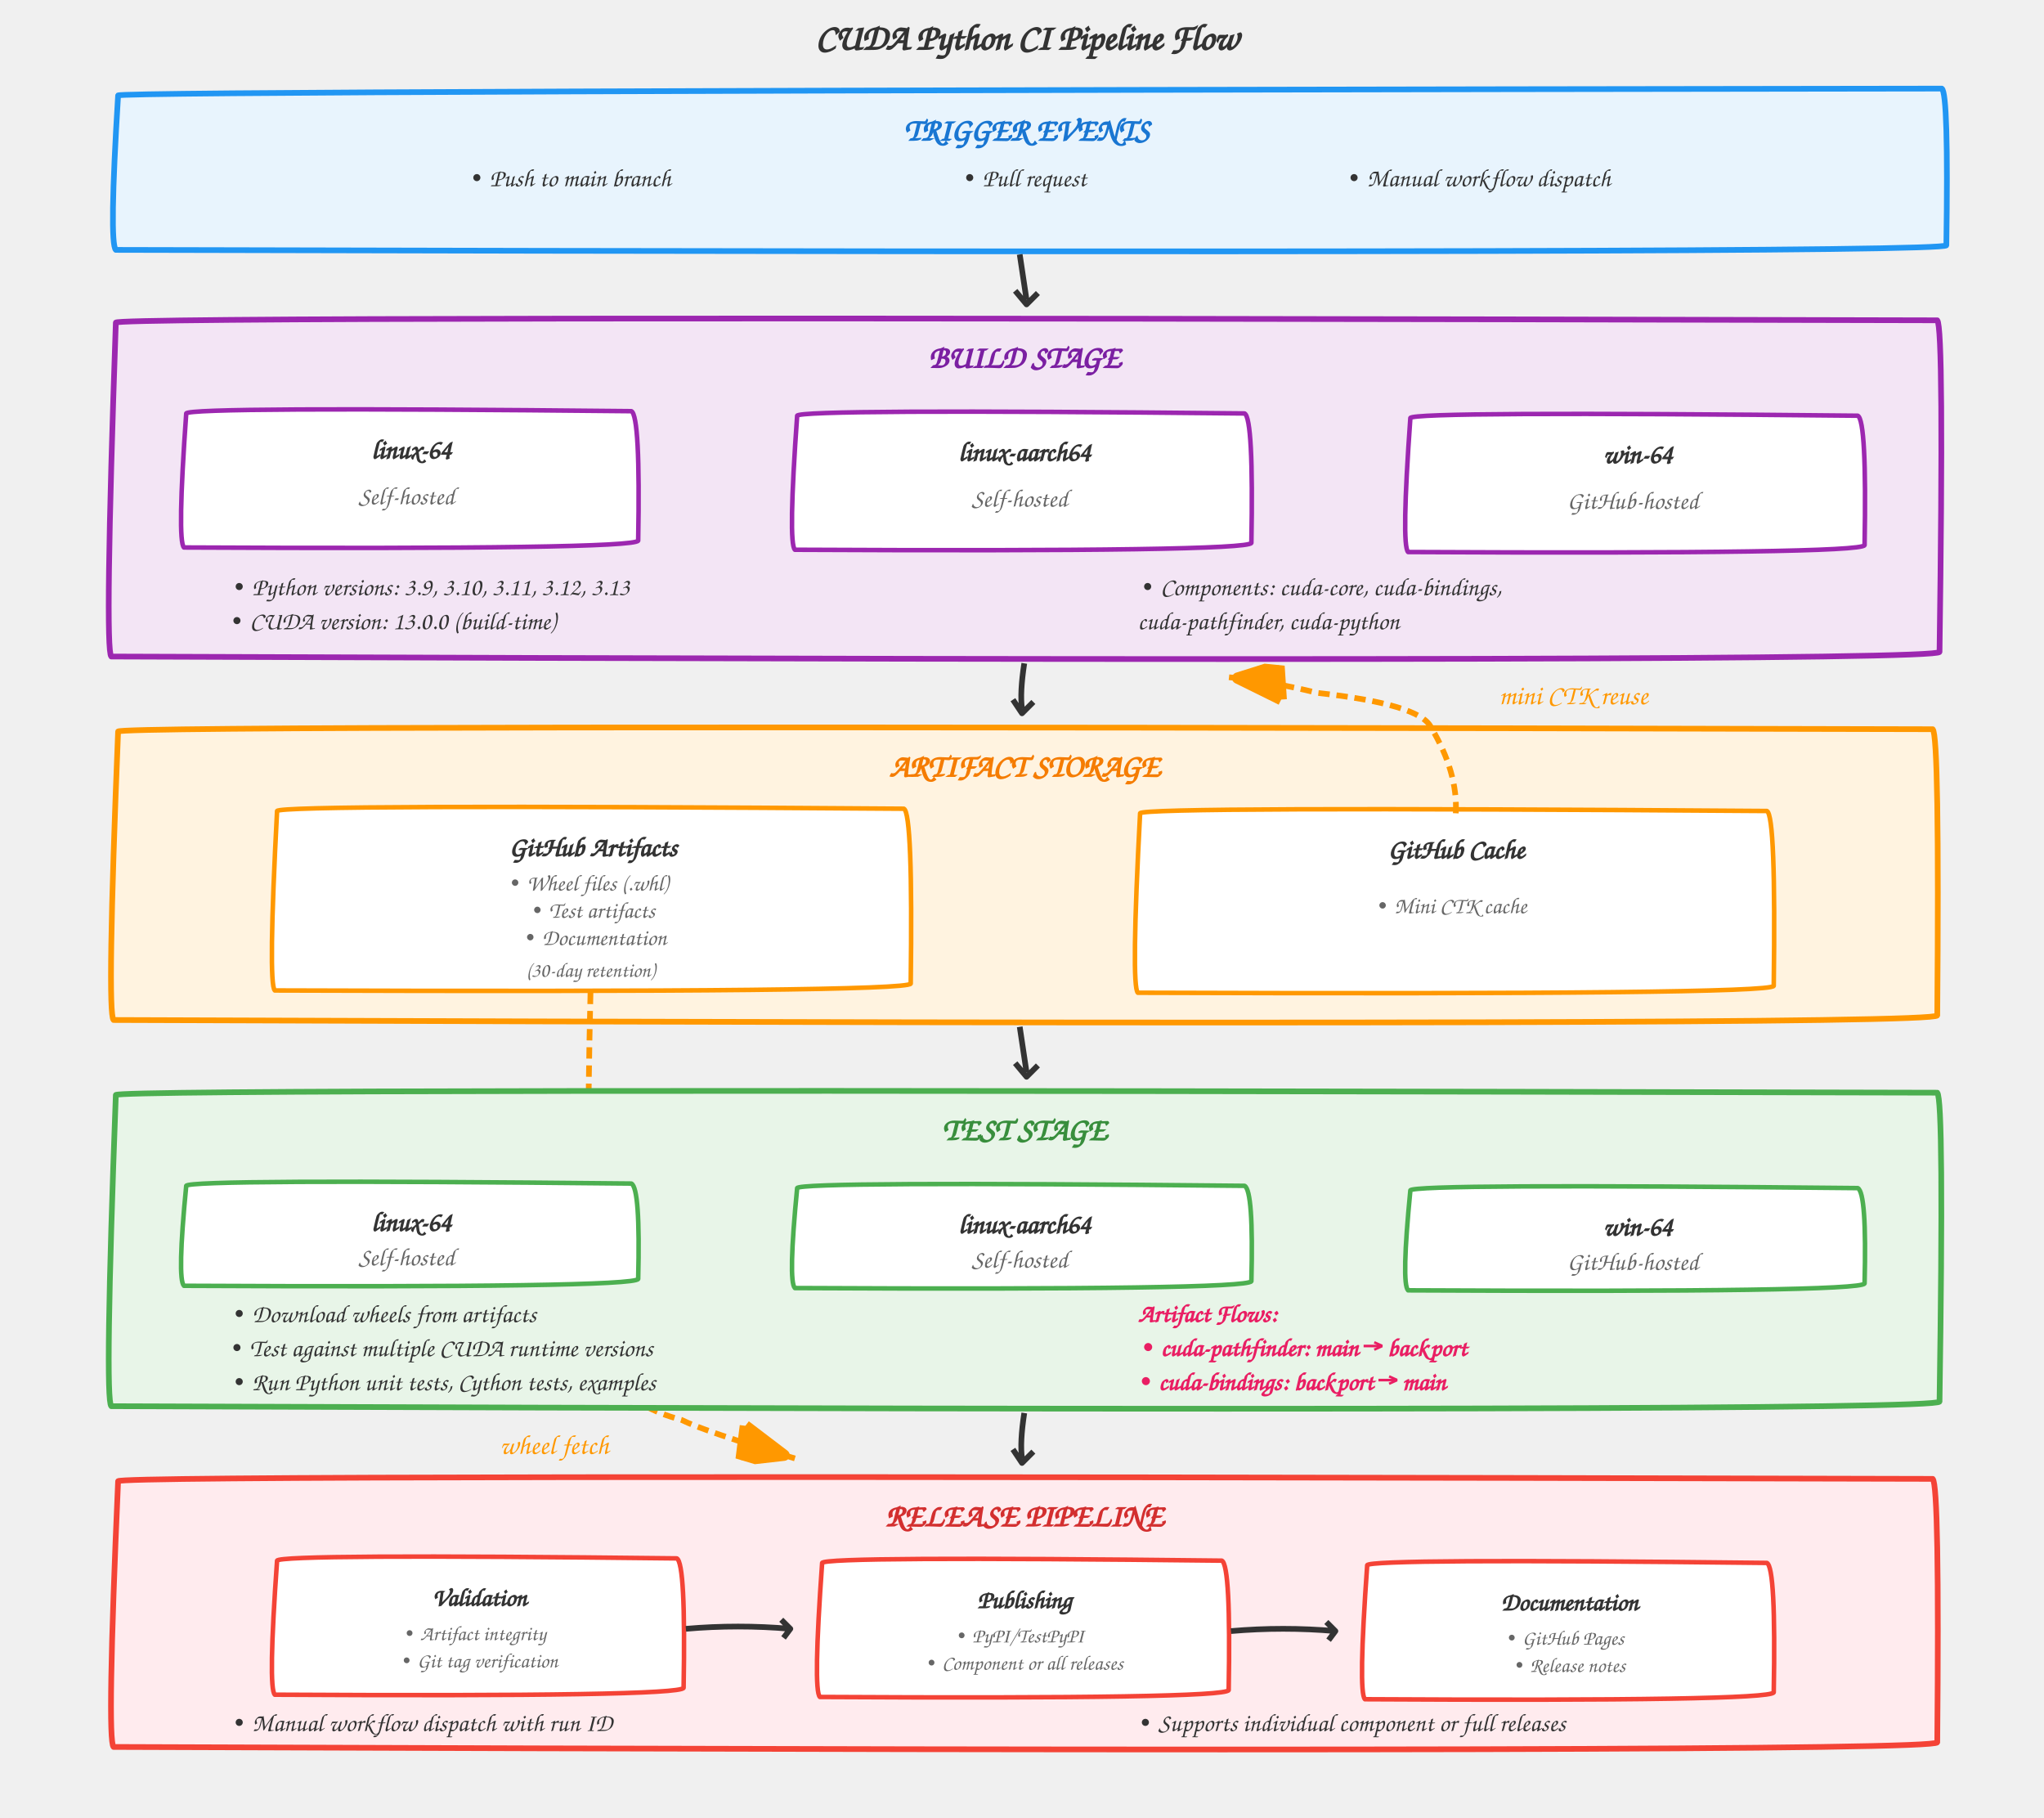
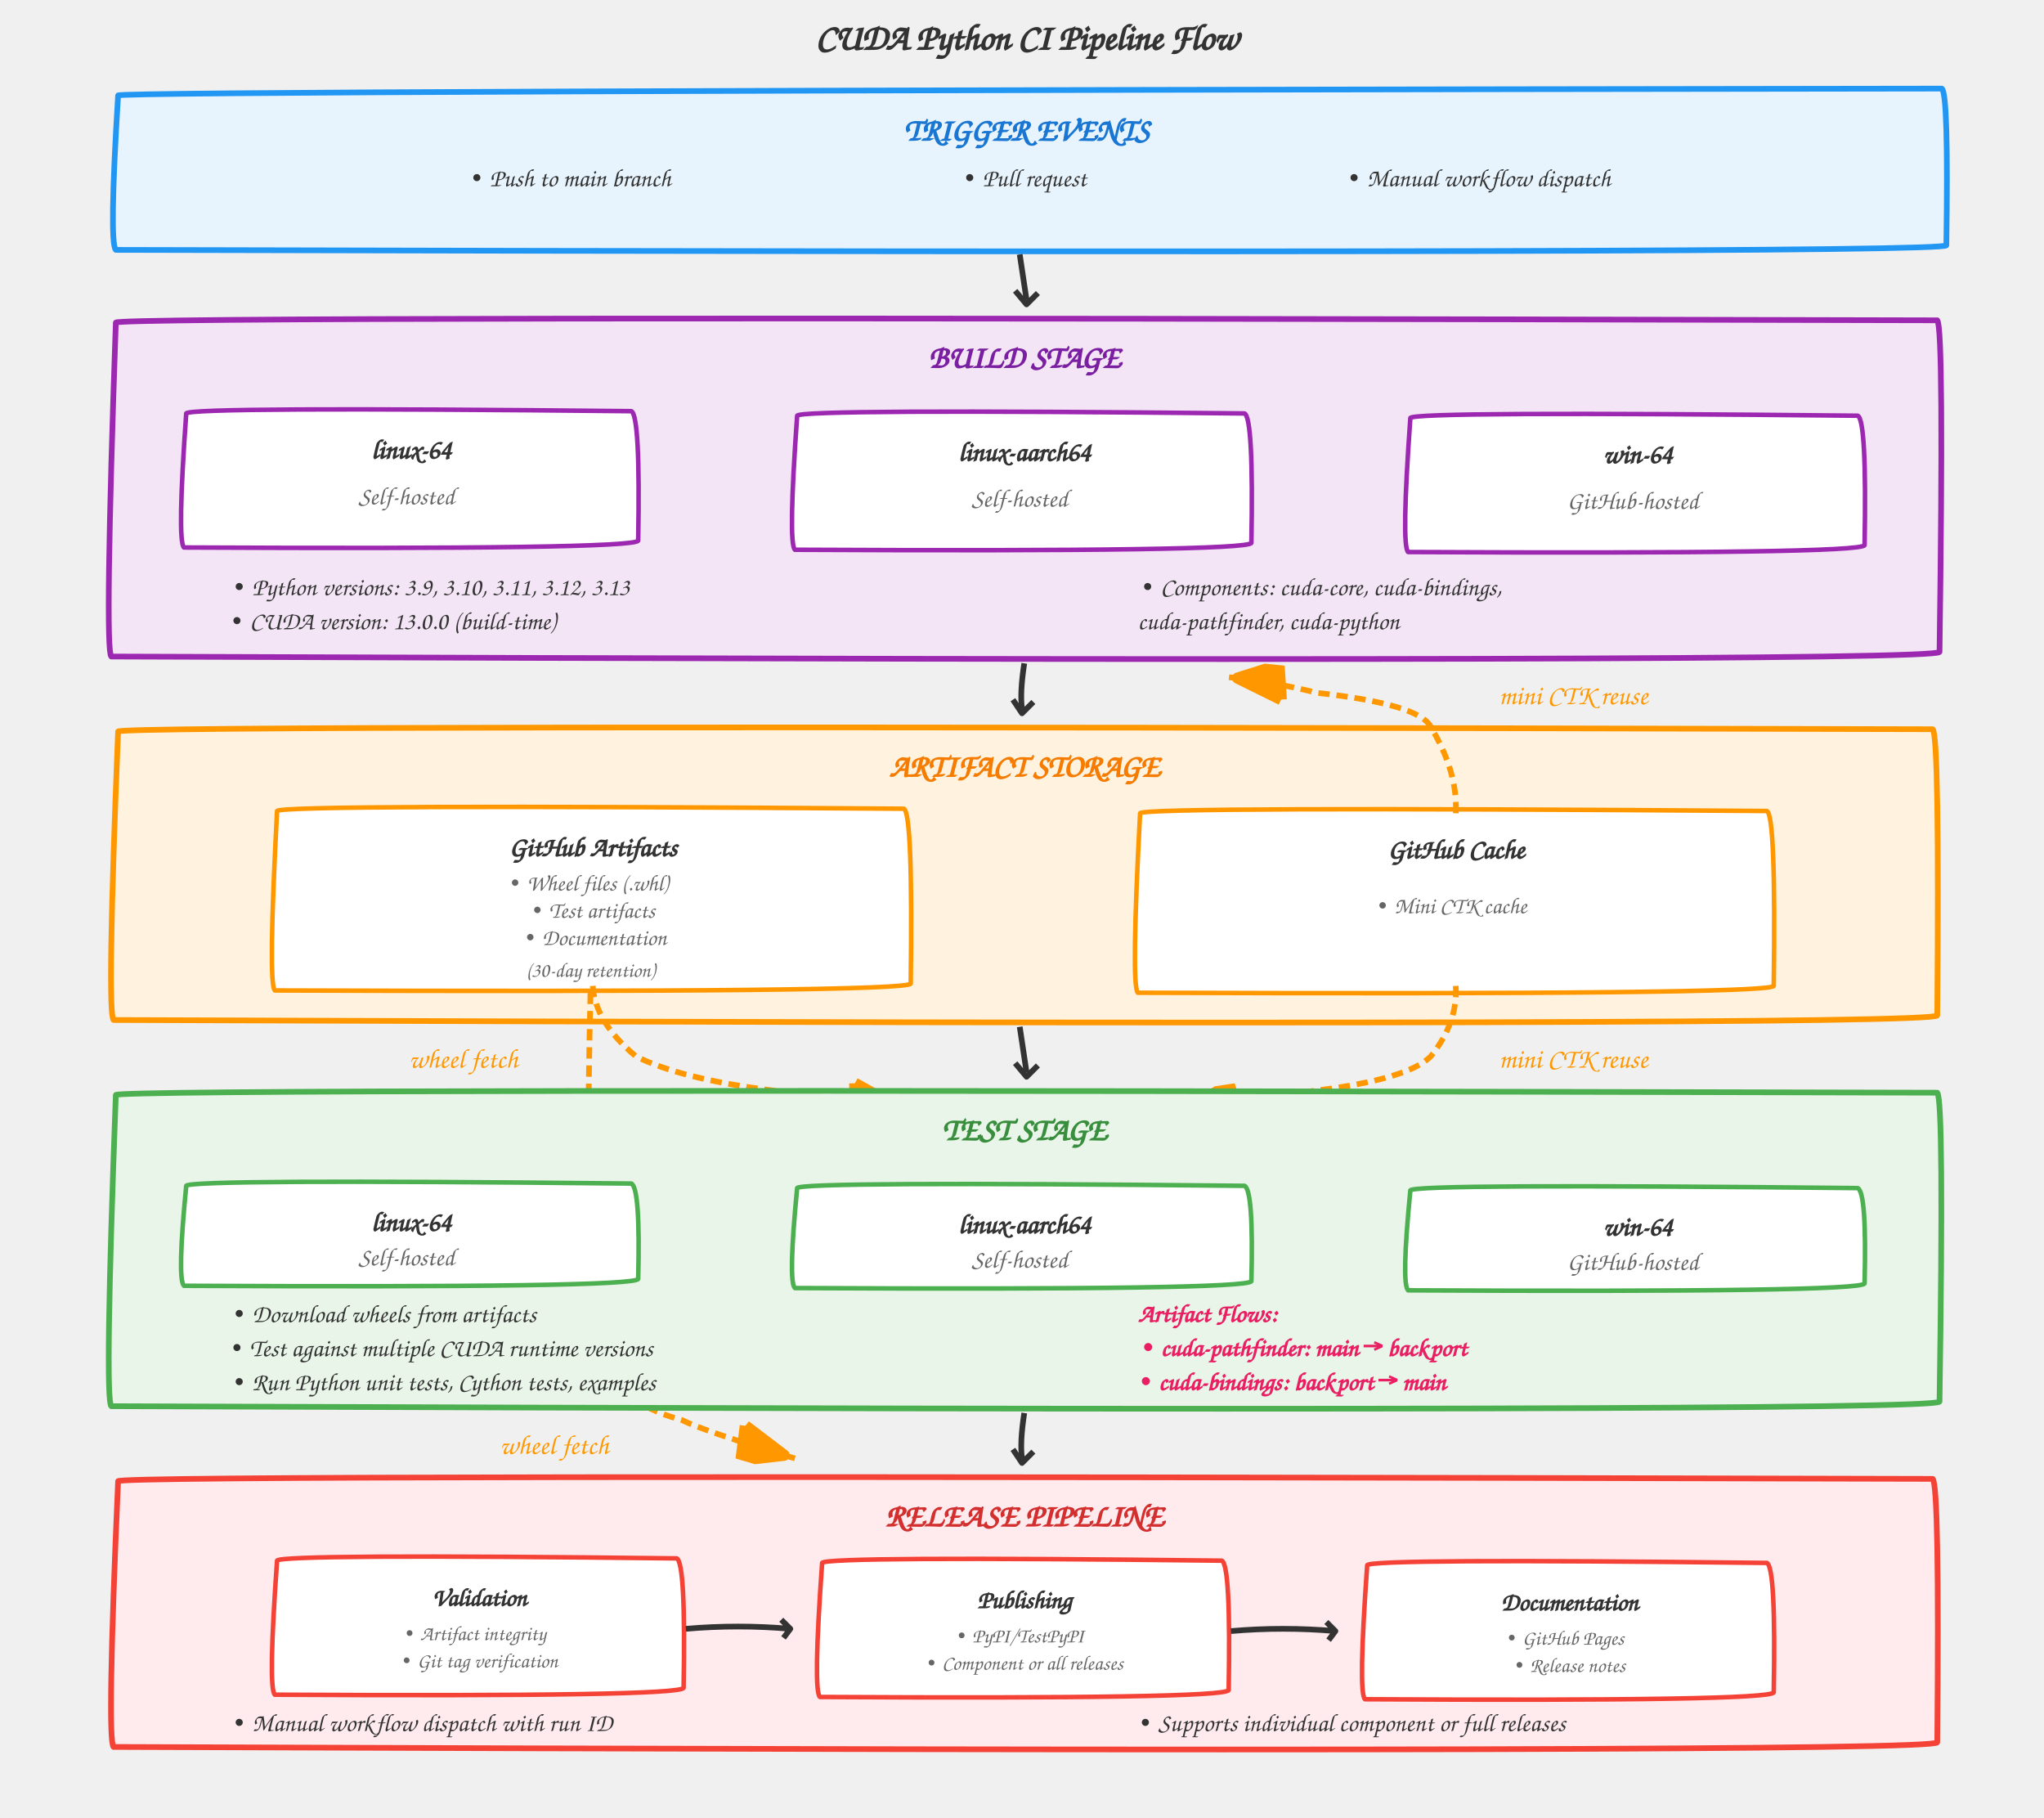
<svg xmlns="http://www.w3.org/2000/svg" viewBox="0 0 900 800" style="background-color: white;">
  <defs>
    <marker id="rougharrow" markerWidth="12" markerHeight="10" refX="11" refY="5" orient="auto">
      <path d="M1,2 L9,5 L2,8 L1,2" fill="none" stroke="#333" stroke-width="2" stroke-linejoin="round" />
    </marker>
    <marker id="orangearrow" markerWidth="12" markerHeight="8" refX="11" refY="5" orient="auto">
      <path d="M1,2 L9,5 L2,8 L1,2" fill="#FF9800" stroke="#FF9800" stroke-width="2" stroke-linejoin="round" />
    </marker>
  </defs>
  <text x="452" y="22" text-anchor="middle" font-family="Comic Sans MS, cursive, sans-serif" font-size="16" font-weight="bold" fill="#333">CUDA Python CI Pipeline Flow</text>
  <path d="M52,42 Q53,40 855,39 Q858,41 857,108 Q855,112 51,110 Q48,107 52,42 Z" fill="#e8f4fd" stroke="#2196F3" stroke-width="2.5" stroke-linejoin="round" />
  <text x="452" y="62" text-anchor="middle" font-family="Comic Sans MS, cursive, sans-serif" font-size="14" font-weight="bold" fill="#1976D2">TRIGGER EVENTS</text>
  <text x="251" y="82" text-anchor="middle" font-family="Comic Sans MS, cursive, sans-serif" font-size="11" fill="#333">• Push to main branch</text>
  <text x="451" y="82" text-anchor="middle" font-family="Comic Sans MS, cursive, sans-serif" font-size="11" fill="#333">• Pull request</text>
  <text x="651" y="82" text-anchor="middle" font-family="Comic Sans MS, cursive, sans-serif" font-size="11" fill="#333">• Manual workflow dispatch</text>
  <path d="M449,112 Q451,125 452,132 M447,128 L452,134 L457,129" stroke="#333" stroke-width="2.5" fill="none" stroke-linejoin="round" />
  <path d="M51,142 Q52,139 853,141 Q856,144 854,287 Q852,292 49,289 Q46,286 51,142 Z" fill="#f3e5f5" stroke="#9C27B0" stroke-width="2.5" stroke-linejoin="round" />
  <text x="451" y="162" text-anchor="middle" font-family="Comic Sans MS, cursive, sans-serif" font-size="14" font-weight="bold" fill="#7B1FA2">BUILD STAGE</text>
  <path d="M82,182 Q83,179 278,181 Q282,183 281,238 Q279,242 81,241 Q78,238 82,182 Z" fill="white" stroke="#9C27B0" stroke-width="2" stroke-linejoin="round" />
  <text x="181" y="202" text-anchor="middle" font-family="Comic Sans MS, cursive, sans-serif" font-size="12" font-weight="bold" fill="#333">linux-64</text>
  <text x="179" y="222" text-anchor="middle" font-family="Comic Sans MS, cursive, sans-serif" font-size="11" fill="#666">Self-hosted</text>
  <path d="M351,183 Q352,180 548,182 Q552,184 551,239 Q549,243 350,242 Q347,239 351,183 Z" fill="white" stroke="#9C27B0" stroke-width="2" stroke-linejoin="round" />
  <text x="451" y="203" text-anchor="middle" font-family="Comic Sans MS, cursive, sans-serif" font-size="12" font-weight="bold" fill="#333">linux-aarch64</text>
  <text x="449" y="223" text-anchor="middle" font-family="Comic Sans MS, cursive, sans-serif" font-size="11" fill="#666">Self-hosted</text>
  <path d="M621,184 Q622,181 818,183 Q822,185 821,240 Q819,244 620,243 Q617,240 621,184 Z" fill="white" stroke="#9C27B0" stroke-width="2" stroke-linejoin="round" />
  <text x="721" y="204" text-anchor="middle" font-family="Comic Sans MS, cursive, sans-serif" font-size="12" font-weight="bold" fill="#333">win-64</text>
  <text x="719" y="224" text-anchor="middle" font-family="Comic Sans MS, cursive, sans-serif" font-size="11" fill="#666">GitHub-hosted</text>
  <text x="102" y="262" text-anchor="start" font-family="Comic Sans MS, cursive, sans-serif" font-size="11" fill="#333">• Python versions: 3.9, 3.10, 3.11, 3.12, 3.13</text>
  <text x="101" y="277" text-anchor="start" font-family="Comic Sans MS, cursive, sans-serif" font-size="11" fill="#333">• CUDA version: 13.0.0 (build-time)</text>
  <text x="502" y="262" text-anchor="start" font-family="Comic Sans MS, cursive, sans-serif" font-size="11" fill="#333">• Components: cuda-core, cuda-bindings,</text>
  <text x="501" y="277" text-anchor="start" font-family="Comic Sans MS, cursive, sans-serif" font-size="11" fill="#333">  cuda-pathfinder, cuda-python</text>
  <path d="M451,292 Q449,305 450,312 M446,308 L450,314 L455,309" stroke="#333" stroke-width="2.5" fill="none" stroke-linejoin="round" />
  <path d="M52,322 Q53,319 851,321 Q854,324 853,447 Q851,452 50,449 Q47,446 52,322 Z" fill="#fff3e0" stroke="#FF9800" stroke-width="2.5" stroke-linejoin="round" />
  <text x="451" y="342" text-anchor="middle" font-family="Comic Sans MS, cursive, sans-serif" font-size="14" font-weight="bold" fill="#F57C00">ARTIFACT STORAGE</text>
  <path d="M122,357 Q123,354 398,356 Q402,358 401,433 Q399,437 121,436 Q118,433 122,357 Z" fill="white" stroke="#FF9800" stroke-width="2" stroke-linejoin="round" />
  <text x="261" y="377" text-anchor="middle" font-family="Comic Sans MS, cursive, sans-serif" font-size="12" font-weight="bold" fill="#333">GitHub Artifacts</text>
  <text x="259" y="392" text-anchor="middle" font-family="Comic Sans MS, cursive, sans-serif" font-size="10" fill="#666">• Wheel files (.whl)</text>
  <text x="261" y="404" text-anchor="middle" font-family="Comic Sans MS, cursive, sans-serif" font-size="10" fill="#666">• Test artifacts</text>
  <text x="262" y="416" text-anchor="middle" font-family="Comic Sans MS, cursive, sans-serif" font-size="10" fill="#666">• Documentation</text>
  <text x="260" y="430" text-anchor="middle" font-family="Comic Sans MS, cursive, sans-serif" font-size="9" fill="#666">(30-day retention)</text>
  <path d="M502,358 Q503,355 778,357 Q782,359 781,434 Q779,438 501,437 Q498,434 502,358 Z" fill="white" stroke="#FF9800" stroke-width="2" stroke-linejoin="round" />
  <text x="641" y="378" text-anchor="middle" font-family="Comic Sans MS, cursive, sans-serif" font-size="12" font-weight="bold" fill="#333">GitHub Cache</text>
  <text x="639" y="402" text-anchor="middle" font-family="Comic Sans MS, cursive, sans-serif" font-size="10" fill="#666">• Mini CTK cache</text>
  <path d="M449,452 Q451,465 452,472 M447,468 L452,474 L457,469" stroke="#333" stroke-width="2.5" fill="none" stroke-linejoin="round" />
  <path d="M641,358 Q642,340 630,320 Q625,310 580,305 Q560,300 540,298" stroke="#FF9800" stroke-width="2.5" fill="none" stroke-linejoin="round" marker-end="url(#orangearrow)" stroke-dasharray="5,3" />
  <text x="660" y="310" font-family="Comic Sans MS, cursive, sans-serif" font-size="12" fill="#FF9800">mini CTK reuse</text>
  <path d="M260,437 Q258,520 260,580 Q262,615 300,625 Q310,630 350,642" stroke="#FF9800" stroke-width="2.5" fill="none" stroke-linejoin="round" marker-end="url(#orangearrow)" stroke-dasharray="5,3" />
  <text x="220" y="640" font-family="Comic Sans MS, cursive, sans-serif" font-size="12" fill="#FF9800">wheel fetch</text>
+   <path d="M641,434 Q642,450 630,465 Q620,475 580,480 Q540,485 520,488" stroke="#FF9800" stroke-width="2.5" fill="none" stroke-linejoin="round" marker-end="url(#orangearrow)" stroke-dasharray="5,3" />
+   <text x="660" y="470" font-family="Comic Sans MS, cursive, sans-serif" font-size="12" fill="#FF9800">mini CTK reuse</text>
+   <path d="M261,434 Q262,450 280,465 Q300,475 340,480 Q380,485 400,488" stroke="#FF9800" stroke-width="2.5" fill="none" stroke-linejoin="round" marker-end="url(#orangearrow)" stroke-dasharray="5,3" />
+   <text x="180" y="470" font-family="Comic Sans MS, cursive, sans-serif" font-size="12" fill="#FF9800">wheel fetch</text>
  <path d="M51,482 Q52,479 853,481 Q856,484 854,617 Q852,622 49,619 Q46,616 51,482 Z" fill="#e8f5e8" stroke="#4CAF50" stroke-width="2.5" stroke-linejoin="round" />
  <text x="451" y="502" text-anchor="middle" font-family="Comic Sans MS, cursive, sans-serif" font-size="14" font-weight="bold" fill="#388E3C">TEST STAGE</text>
  <path d="M82,522 Q83,519 278,521 Q282,523 281,563 Q279,567 81,566 Q78,563 82,522 Z" fill="white" stroke="#4CAF50" stroke-width="2" stroke-linejoin="round" />
  <text x="181" y="542" text-anchor="middle" font-family="Comic Sans MS, cursive, sans-serif" font-size="12" font-weight="bold" fill="#333">linux-64</text>
  <text x="179" y="557" text-anchor="middle" font-family="Comic Sans MS, cursive, sans-serif" font-size="11" fill="#666">Self-hosted</text>
  <path d="M351,523 Q352,520 548,522 Q552,524 551,564 Q549,568 350,567 Q347,564 351,523 Z" fill="white" stroke="#4CAF50" stroke-width="2" stroke-linejoin="round" />
  <text x="451" y="543" text-anchor="middle" font-family="Comic Sans MS, cursive, sans-serif" font-size="12" font-weight="bold" fill="#333">linux-aarch64</text>
  <text x="449" y="558" text-anchor="middle" font-family="Comic Sans MS, cursive, sans-serif" font-size="11" fill="#666">Self-hosted</text>
  <path d="M621,524 Q622,521 818,523 Q822,525 821,565 Q819,569 620,568 Q617,565 621,524 Z" fill="white" stroke="#4CAF50" stroke-width="2" stroke-linejoin="round" />
  <text x="721" y="544" text-anchor="middle" font-family="Comic Sans MS, cursive, sans-serif" font-size="12" font-weight="bold" fill="#333">win-64</text>
  <text x="719" y="559" text-anchor="middle" font-family="Comic Sans MS, cursive, sans-serif" font-size="11" fill="#666">GitHub-hosted</text>
  <text x="102" y="582" text-anchor="start" font-family="Comic Sans MS, cursive, sans-serif" font-size="11" fill="#333">• Download wheels from artifacts</text>
  <text x="101" y="597" text-anchor="start" font-family="Comic Sans MS, cursive, sans-serif" font-size="11" fill="#333">• Test against multiple CUDA runtime versions</text>
  <text x="102" y="612" text-anchor="start" font-family="Comic Sans MS, cursive, sans-serif" font-size="11" fill="#333">• Run Python unit tests, Cython tests, examples</text>
  <text x="501" y="582" text-anchor="start" font-family="Comic Sans MS, cursive, sans-serif" font-size="11" fill="#E91E63" font-weight="bold">Artifact Flows:</text>
  <text x="502" y="597" text-anchor="start" font-family="Comic Sans MS, cursive, sans-serif" font-size="11" fill="#E91E63" font-weight="bold">• cuda-pathfinder: main → backport</text>
  <text x="501" y="612" text-anchor="start" font-family="Comic Sans MS, cursive, sans-serif" font-size="11" fill="#E91E63" font-weight="bold">• cuda-bindings: backport → main</text>
  <path d="M451,622 Q449,635 450,642 M446,638 L450,644 L455,639" stroke="#333" stroke-width="2.5" fill="none" stroke-linejoin="round" />
  <path d="M52,652 Q53,649 851,651 Q854,654 853,767 Q851,772 50,769 Q47,766 52,652 Z" fill="#ffebee" stroke="#f44336" stroke-width="2.5" stroke-linejoin="round" />
  <text x="451" y="672" text-anchor="middle" font-family="Comic Sans MS, cursive, sans-serif" font-size="14" font-weight="bold" fill="#D32F2F">RELEASE PIPELINE</text>
  <path d="M122,687 Q123,684 298,686 Q302,688 301,743 Q299,747 121,746 Q118,743 122,687 Z" fill="white" stroke="#f44336" stroke-width="2" stroke-linejoin="round" />
  <text x="211" y="707" text-anchor="middle" font-family="Comic Sans MS, cursive, sans-serif" font-size="11" font-weight="bold" fill="#333">Validation</text>
  <text x="209" y="722" text-anchor="middle" font-family="Comic Sans MS, cursive, sans-serif" font-size="9" fill="#666">• Artifact integrity</text>
  <text x="211" y="734" text-anchor="middle" font-family="Comic Sans MS, cursive, sans-serif" font-size="9" fill="#666">• Git tag verification</text>
  <path d="M302,717 Q325,715 348,717 M344,713 L348,717 L345,721" stroke="#333" stroke-width="2.5" fill="none" stroke-linejoin="round" />
  <path d="M362,688 Q363,685 538,687 Q542,689 541,744 Q539,748 361,747 Q358,744 362,688 Z" fill="white" stroke="#f44336" stroke-width="2" stroke-linejoin="round" />
  <text x="451" y="708" text-anchor="middle" font-family="Comic Sans MS, cursive, sans-serif" font-size="11" font-weight="bold" fill="#333">Publishing</text>
  <text x="449" y="723" text-anchor="middle" font-family="Comic Sans MS, cursive, sans-serif" font-size="9" fill="#666">• PyPI/TestPyPI</text>
  <text x="451" y="735" text-anchor="middle" font-family="Comic Sans MS, cursive, sans-serif" font-size="9" fill="#666">• Component or all releases</text>
  <path d="M542,718 Q565,716 588,718 M584,714 L588,718 L585,722" stroke="#333" stroke-width="2.5" fill="none" stroke-linejoin="round" />
  <path d="M602,689 Q603,686 778,688 Q782,690 781,745 Q779,749 601,748 Q598,745 602,689 Z" fill="white" stroke="#f44336" stroke-width="2" stroke-linejoin="round" />
  <text x="691" y="709" text-anchor="middle" font-family="Comic Sans MS, cursive, sans-serif" font-size="11" font-weight="bold" fill="#333">Documentation</text>
  <text x="689" y="724" text-anchor="middle" font-family="Comic Sans MS, cursive, sans-serif" font-size="9" fill="#666">• GitHub Pages</text>
  <text x="691" y="736" text-anchor="middle" font-family="Comic Sans MS, cursive, sans-serif" font-size="9" fill="#666">• Release notes</text>
  <text x="102" y="762" text-anchor="start" font-family="Comic Sans MS, cursive, sans-serif" font-size="11" fill="#333">• Manual workflow dispatch with run ID</text>
  <text x="501" y="762" text-anchor="start" font-family="Comic Sans MS, cursive, sans-serif" font-size="11" fill="#333">• Supports individual component or full releases</text>
</svg>
